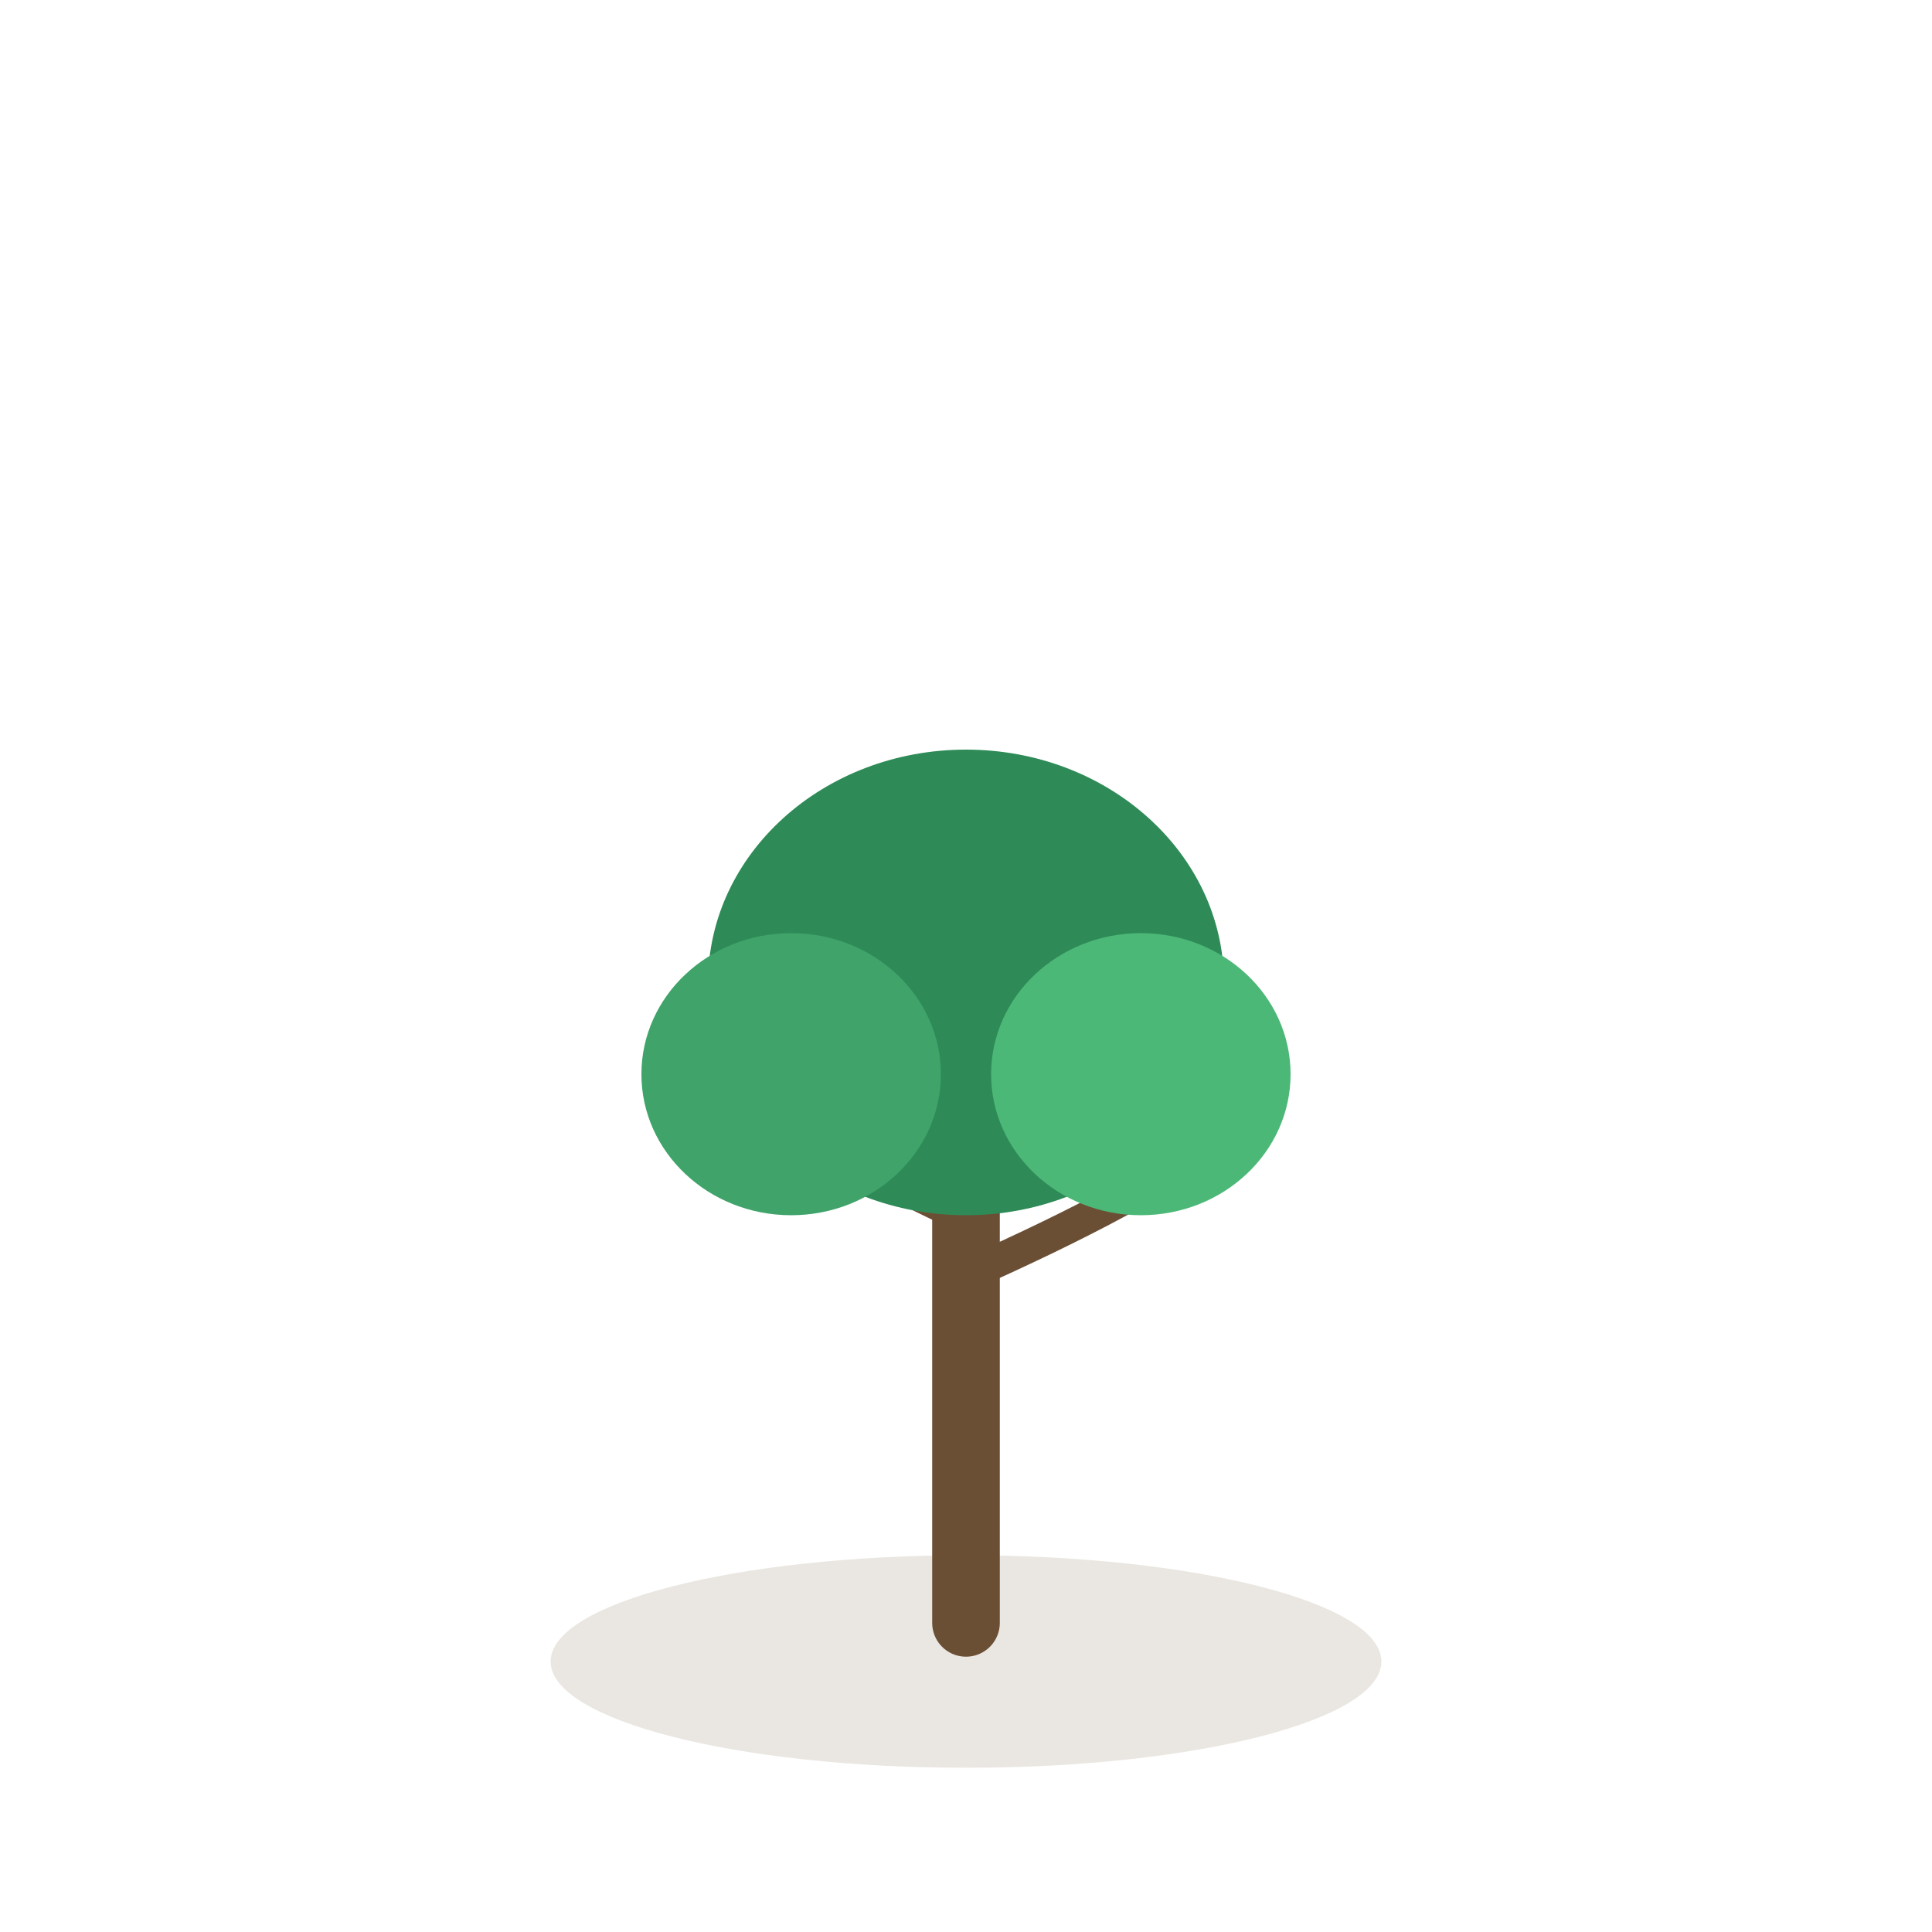
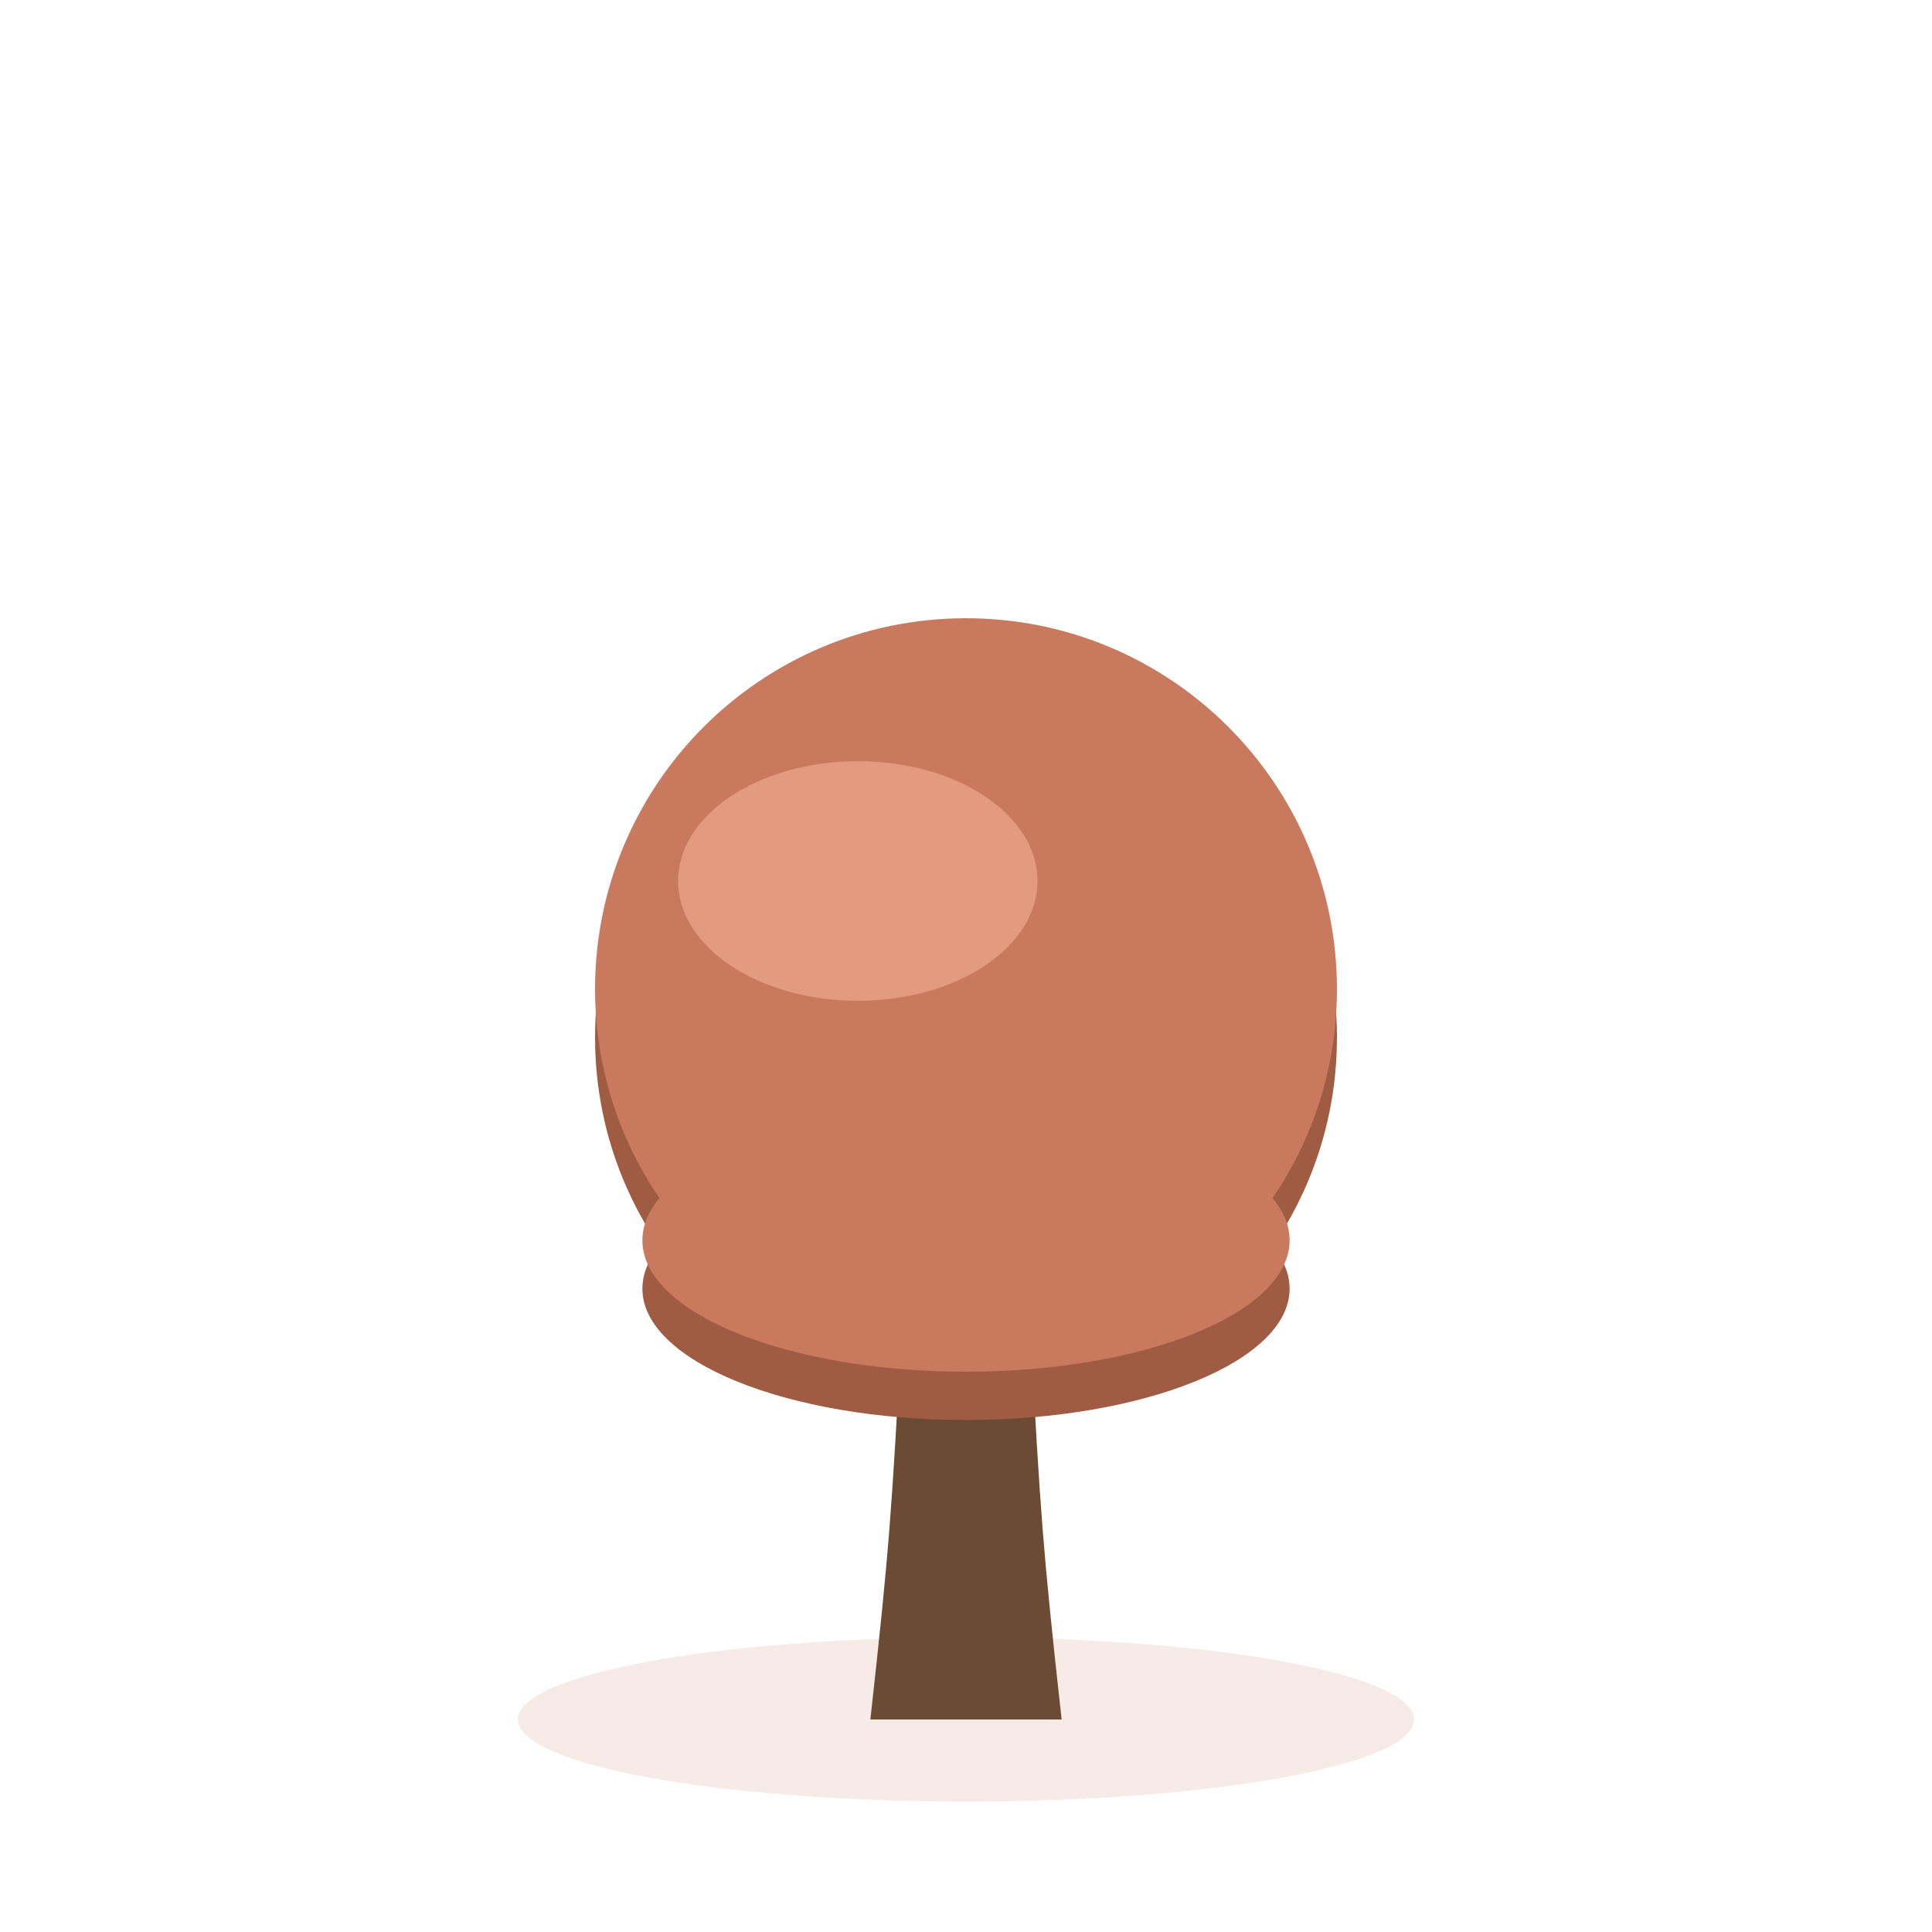
- <svg xmlns="http://www.w3.org/2000/svg" viewBox="0 0 200 200">
-   <ellipse cx="100" cy="172" rx="43" ry="11" fill="#8C7B5E" opacity="0.18" />
-   <path d="M100 168 Q100 140 100 114" stroke="#6B4F35" stroke-width="7" fill="none" stroke-linecap="round" />
-   <path d="M100 126 q-18 -8 -26 -18" stroke="#6B4F35" stroke-width="3.4" fill="none" stroke-linecap="round" />
-   <path d="M100 132 q18 -8 26 -14" stroke="#6B4F35" stroke-width="3.4" fill="none" stroke-linecap="round" />
-   <ellipse cx="100.0" cy="101.7" rx="26.7" ry="24.1" fill="#2E8B57" />
-   <ellipse cx="81.9" cy="111.2" rx="15.5" ry="14.6" fill="#3FA36A" />
-   <ellipse cx="118.1" cy="111.2" rx="15.5" ry="14.6" fill="#4CB877" />
+ <svg xmlns="http://www.w3.org/2000/svg" viewBox="0 0 200 200" width="200" height="200" role="img" aria-label="food tree, sapling stage">
+   <ellipse cx="100" cy="178" rx="46.4" ry="8.5" fill="#C97A5E" opacity="0.15" />
+   <path d="M 90.1 178 C 92.1 160 92.3 156.4 93.3 138.4 L 106.7 138.4 C 107.7 156.4 107.9 160 109.9 178 Z" fill="#6B4B33" />
+   <path d="M 61.6 107.4 A 38.4 38.4 0 1 0 138.4 107.4 A 38.4 38.4 0 1 0 61.6 107.4 Z M 66.5 133.4 A 33.5 13.6 0 1 0 133.5 133.4 A 33.5 13.6 0 1 0 66.5 133.4 Z" fill="#A05B43" />
+   <path d="M 61.6 102.4 A 38.4 38.4 0 1 0 138.4 102.4 A 38.4 38.4 0 1 0 61.6 102.4 Z M 66.5 128.4 A 33.5 13.6 0 1 0 133.5 128.4 A 33.5 13.6 0 1 0 66.5 128.4 Z" fill="#C97A5E" />
+   <ellipse cx="88.8" cy="91.2" rx="18.6" ry="12.4" fill="#E39A7E" />
</svg>
